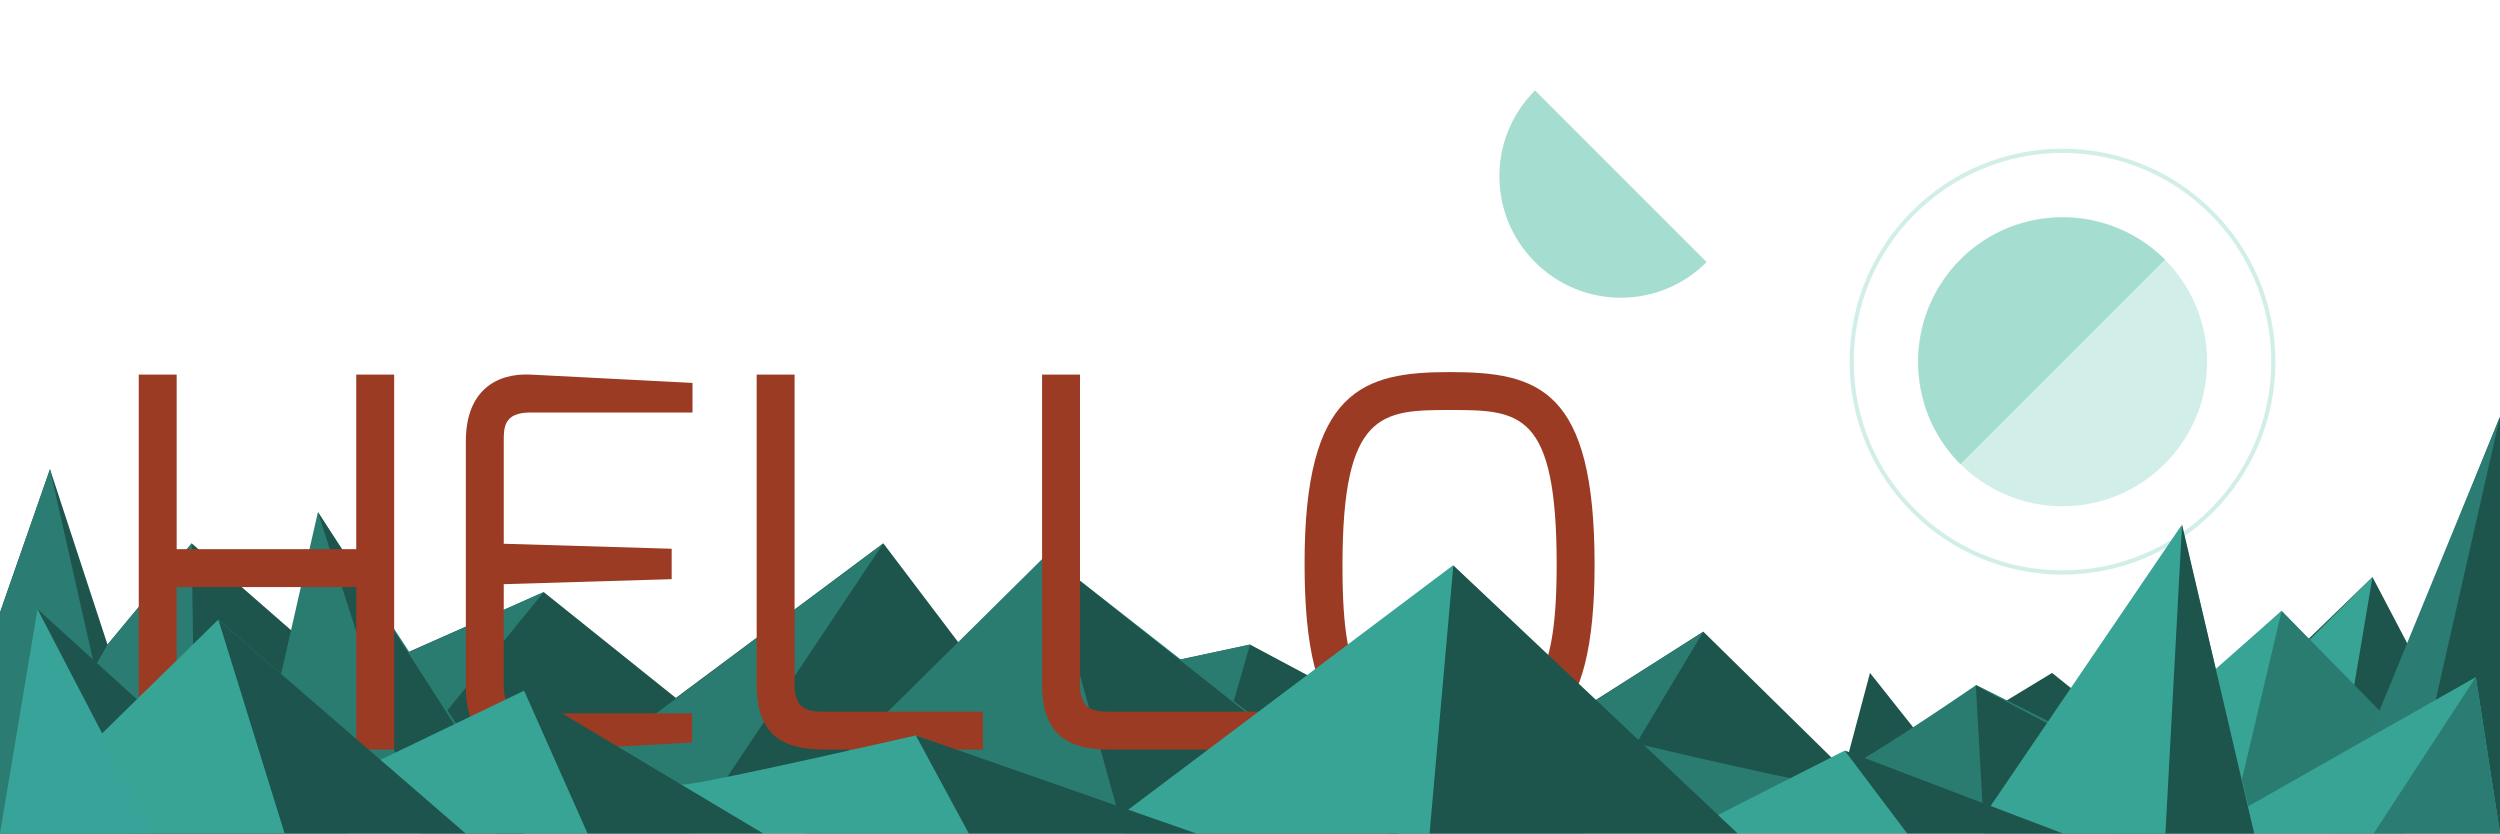
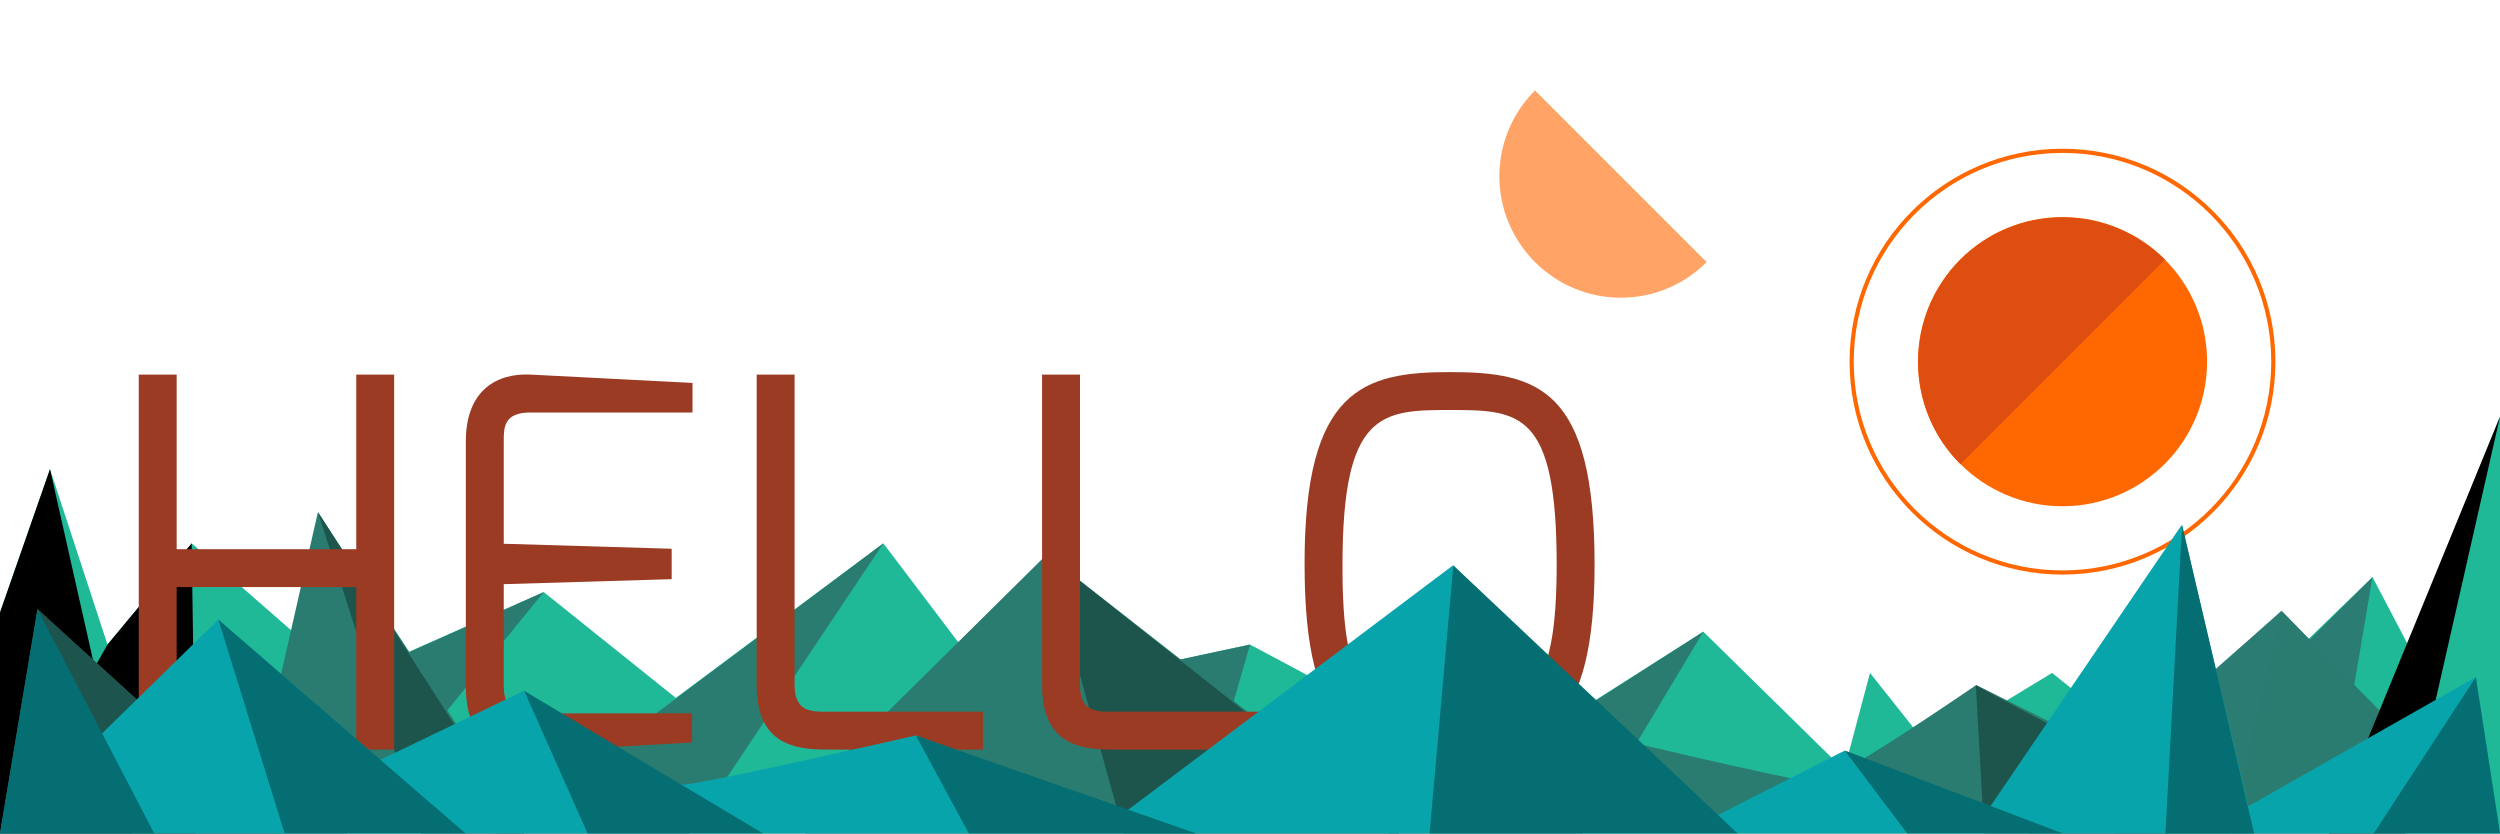
- <svg xmlns="http://www.w3.org/2000/svg" version="1.1" id="header-space" x="0px" y="0px" viewBox="0 0 600 200" style="enable-background:new 0 0 600 200;" xml:space="preserve">
+ <svg xmlns="http://www.w3.org/2000/svg" version="1.1" id="header-space" x="0px" y="0px" viewBox="42 264.5 600 200" style="enable-background:new 42 264.5 600 200;" xml:space="preserve">
  <style type="text/css">
- 	.st0{fill:#D2EEE8;}
- 	.st1{fill:none;stroke:#D2EEE8;stroke-miterlimit:10;}
- 	.st2{fill:#A5DDD1;}
- 	.st3{fill:#1D544C;}
- 	.st4{fill:#38A495;}
- 	.st5{fill:#2B7C73;}
- 	.st6{fill:#2A7C70;}
- 	.st7{fill:#9B3B23;}
- 	.st8{fill:#1D544E;}
- 	.st9{fill:#38A499;}
+ 	.cst0{fill:#FF6700;}
+ 	.cst1{fill:none;stroke:#FF6700;stroke-miterlimit:10;}
+ 	.cst2{fill:#DD4E10;}
+ 	.cst3{fill:#FFA466;}
+ 	.cst4{fill:#20B998;}
+ 	.cst5{fill:#38A495;}
+ 	.cst5{fill:#2B7C73;}
+ 	.cst7{fill:#2A7C70;}
+ 	.cst8{fill:#1D544C;}
+ 	.cst9{fill:#9B3B23;}
+ 	.ccst10{fill:#1D544E;}
+ 	.ccst11{fill:#08A4AC;}
+ 	.ccst12{fill:#056E72;}
+ 	.ccst13{fill:#232323;}
+ 	.cst14{fill:#2B2928;}
+ 	.cst15{fill:#2AF7CB;}
+ 	.cst16{fill:#7FFAE0;}
+ 	.cst17{fill:none;stroke:#329DA0;stroke-miterlimit:10;}
</style>
  <g id="XMLID_81_">
-     <circle id="XMLID_83_" class="st0" cx="495" cy="86.8" r="34.7" />
-     <circle id="XMLID_82_" class="st1" cx="495" cy="86.8" r="50.6" />
-     <path id="XMLID_59_" class="st2" d="M470.5,111.4c-13.5-13.5-13.5-35.5,0-49.1c13.5-13.5,35.5-13.5,49.1,0" />
+     <circle id="XMLID_83_" class="cst0" cx="537" cy="351.3" r="34.7" />
+     <circle id="XMLID_82_" class="cst1" cx="537" cy="351.3" r="50.6" />
+     <path id="XMLID_59_" class="cst2" d="M512.5,375.9c-13.5-13.5-13.5-35.5,0-49.1c13.5-13.5,35.5-13.5,49.1,0" />
  </g>
-   <path id="XMLID_248_" class="st2" d="M409.6,62.9c-11.4,11.4-29.8,11.4-41.2,0s-11.4-29.8,0-41.2" />
-   <polygon id="XMLID_88_" class="st3" points="0,147 12,112.6 25.8,154.7 46,130.4 83.3,163 130.5,142.1 162.2,167.5 212,130.4  240.1,167.5 300,154.7 356.5,184.8 408.8,151.6 442.6,184.8 448.8,161.5 463,179.4 492.5,161.5 521.5,184.8 569.4,138.5  577.9,154.7 600,100 600,200 0,200 " />
-   <polygon id="XMLID_87_" class="st4" points="569.4,138.5 559,200 507.6,200 " />
-   <polygon id="XMLID_86_" class="st5" points="12,112.6 31.7,200 0,200 0,147 " />
-   <polygon id="XMLID_85_" class="st6" points="212,130.4 165.5,200 119,200 " />
-   <polygon id="XMLID_84_" class="st6" points="300,154.7 287,200 193.2,200 240.1,167.5 " />
-   <polygon id="XMLID_79_" class="st5" points="46,130.4 47,200 0,200 25.8,154.7 " />
-   <polygon id="XMLID_78_" class="st6" points="130.5,142.1 83.3,200 47,200 80.3,164.5 " />
-   <path id="XMLID_77_" class="st6" d="M600,200l-52.4-53.4l-38.8,35.1l-34.5-17.3c0,0-34,23.4-38.3,23.4s-55.8-12.3-55.8-12.3  L330.3,195l-79.1-61.9L188,195.6l-30.7-16.2l-35.1,13.8l-45.9-70.3l-16,70.3L9,146.2L0,200H600z" />
-   <polygon id="XMLID_76_" class="st5" points="600,100 577.3,200 559,200 " />
-   <polygon id="XMLID_73_" class="st3" points="76.3,122.9 101,200 125.8,200 " />
-   <polygon id="XMLID_72_" class="st3" points="251.2,133.1 269.7,200 335.7,200 " />
-   <polygon id="XMLID_75_" class="st3" points="474.2,164.5 476.2,200 541,200 " />
+   <path id="XMLID_248_" class="cst3" d="M451.6,327.4c-11.4,11.4-29.8,11.4-41.2,0s-11.4-29.8,0-41.2" />
+   <polygon id="XMLID_88_" class="cst4" points="42,411.5 54,377.1 67.8,419.2 88,394.9 125.3,427.5 172.5,406.6 204.2,432 254,394.9  282.1,432 342,419.2 398.5,449.3 450.8,416.1 484.6,449.3 490.8,426 505,443.9 534.5,426 563.5,449.3 611.4,403 619.9,419.2  642,364.5 642,464.5 42,464.5 " />
+   <polygon id="XMLID_87_" class="cst5" points="611.4,403 601,464.5 549.6,464.5 " />
+   <polygon id="XMLID_86_" class="cst6" points="54,377.1 73.7,464.5 42,464.5 42,411.5 " />
+   <polygon id="XMLID_85_" class="cst7" points="254,394.9 207.5,464.5 161,464.5 " />
+   <polygon id="XMLID_84_" class="cst7" points="342,419.2 329,464.5 235.2,464.5 282.1,432 " />
+   <polygon id="XMLID_79_" class="cst6" points="88,394.9 89,464.5 42,464.5 67.8,419.2 " />
+   <polygon id="XMLID_78_" class="cst7" points="172.5,406.6 125.3,464.5 89,464.5 122.3,429 " />
+   <path id="XMLID_77_" class="cst7" d="M642,464.5l-52.4-53.4l-38.8,35.1l-34.5-17.3c0,0-34,23.4-38.3,23.4S422.2,440,422.2,440  l-49.9,19.5l-79.1-61.9L230,460.1l-30.7-16.2l-35.1,13.8l-45.9-70.3l-16,70.3l-51.3-47l-9,53.8H642z" />
+   <polygon id="XMLID_76_" class="cst6" points="642,364.5 619.3,464.5 601,464.5 " />
+   <polygon id="XMLID_73_" class="cst8" points="118.3,387.4 143,464.5 167.8,464.5 " />
+   <polygon id="XMLID_72_" class="cst8" points="293.2,397.6 311.7,464.5 377.7,464.5 " />
+   <polygon id="XMLID_75_" class="cst8" points="516.2,429 518.2,464.5 583,464.5 " />
  <g id="XMLID_60_">
-     <path id="XMLID_2_" class="st7" d="M33.3,89.9h9.1v41.9h43.1V89.9h9.1v90h-9.1v-39H42.4v39h-9.1V89.9z" />
-     <path id="XMLID_4_" class="st7" d="M111.8,105.9c0-12.1,7.3-16.4,15.5-16l38.9,2V99h-38.9c-6.4,0-6.4,3.6-6.4,6.9v24.6l40.3,1.2   v7.3l-40.3,1.2v24.6c0.1,6.5,4.1,6.4,7.6,6.4h37.6v7l-37.6,2.1c-8.1,0.5-16.7-1.6-16.7-15.5V105.9z" />
-     <path id="XMLID_6_" class="st7" d="M181.6,89.9h9.1v74.5c0,6.5,4.1,6.4,7.6,6.4h37.6v9.1h-37.6c-8.1,0-16.7-1.6-16.7-15.5V89.9z" />
-     <path id="XMLID_8_" class="st7" d="M250.1,89.9h9.1v74.5c0,6.5,4.1,6.4,7.6,6.4h37.6v9.1h-37.6c-8.1,0-16.7-1.6-16.7-15.5V89.9z" />
-     <path id="XMLID_10_" class="st7" d="M348,89.3c21.3,0,34.7,4.1,34.7,46.2c0,39.7-12.5,44.9-34.7,44.9c-22.1,0-34.9-3.9-34.9-44.9   C313,93.3,327.3,89.3,348,89.3z M348,171.3c19.2,0,25.6-5.2,25.6-35.8c0-36.8-8.9-37.1-25.6-37.1c-16.4,0-25.8,0.4-25.8,37.1   C322.1,167.1,328.5,171.3,348,171.3z" />
+     <path id="XMLID_2_" class="cst9" d="M75.3,354.4h9.1v41.9h43.1v-41.9h9.1v90h-9.1v-39H84.4v39h-9.1   C75.3,444.4,75.3,354.4,75.3,354.4z" />
+     <path id="XMLID_4_" class="cst9" d="M153.8,370.4c0-12.1,7.3-16.4,15.5-16l38.9,2v7.1h-38.9c-6.4,0-6.4,3.6-6.4,6.9V395l40.3,1.2   v7.3l-40.3,1.2v24.6c0.1,6.5,4.1,6.4,7.6,6.4h37.6v7l-37.6,2.1c-8.1,0.5-16.7-1.6-16.7-15.5V370.4z" />
+     <path id="XMLID_6_" class="cst9" d="M223.6,354.4h9.1v74.5c0,6.5,4.1,6.4,7.6,6.4h37.6v9.1h-37.6c-8.1,0-16.7-1.6-16.7-15.5   L223.6,354.4L223.6,354.4z" />
+     <path id="XMLID_8_" class="cst9" d="M292.1,354.4h9.1v74.5c0,6.5,4.1,6.4,7.6,6.4h37.6v9.1h-37.6c-8.1,0-16.7-1.6-16.7-15.5   L292.1,354.4L292.1,354.4z" />
+     <path id="XMLID_10_" class="cst9" d="M390,353.8c21.3,0,34.7,4.1,34.7,46.2c0,39.7-12.5,44.9-34.7,44.9c-22.1,0-34.9-3.9-34.9-44.9   C355,357.8,369.3,353.8,390,353.8z M390,435.8c19.2,0,25.6-5.2,25.6-35.8c0-36.8-8.9-37.1-25.6-37.1c-16.4,0-25.8,0.4-25.8,37.1   C364.1,431.6,370.5,435.8,390,435.8z" />
  </g>
-   <polygon id="XMLID_74_" class="st8" points="9,146.2 31.7,200 68.3,200 " />
-   <polygon id="XMLID_71_" class="st6" points="408.8,151.6 379.8,200 333.2,200 " />
-   <polygon id="XMLID_70_" class="st4" points="547.6,146.6 535,200 487,200 " />
-   <path id="XMLID_69_" class="st4" d="M0,200l52.4-51.3l38.8,33.7l34.5-16.6c0,0,34,22.5,38.3,22.5c4.3,0,55.8-11.8,55.8-11.8  l49.8,18.7l79.1-59.5l63.2,60.1l30.7-15.6l35.1,13.3l45.9-67.5l16,67.5l54.6-31L600,200H0z" />
-   <polygon id="XMLID_68_" class="st3" points="343.1,200 348.8,135.7 417,200 " />
-   <polygon id="XMLID_67_" class="st3" points="442.7,180.1 457.7,200 495,200 " />
-   <polygon id="XMLID_66_" class="st3" points="523.7,125.9 519.7,200 541,200 " />
-   <polygon id="XMLID_65_" class="st3" points="219.8,176.5 232.5,200 287,200 " />
-   <polygon id="XMLID_64_" class="st3" points="125.8,165.8 141,200 183.1,200 " />
-   <polygon id="XMLID_63_" class="st8" points="52.4,148.7 68.3,200 111.7,200 " />
-   <polygon id="XMLID_62_" class="st9" points="9,146.2 0,200 37,200 " />
-   <polygon id="XMLID_44_" class="st5" points="594.2,162.5 569.7,200 600,200 " />
+   <polygon id="XMLID_74_" class="ccst10" points="51,410.7 73.7,464.5 110.3,464.5 " />
+   <polygon id="XMLID_71_" class="cst7" points="450.8,416.1 421.8,464.5 375.2,464.5 " />
+   <polygon id="XMLID_70_" class="cst5" points="589.6,411.1 577,464.5 529,464.5 " />
+   <path id="XMLID_69_" class="ccst11" d="M42,464.5l52.4-51.3l38.8,33.7l34.5-16.6c0,0,34,22.5,38.3,22.5s55.8-11.8,55.8-11.8l49.8,18.7  l79.1-59.5l63.2,60.1l30.7-15.6l35.1,13.3l45.9-67.5l16,67.5l54.6-31l5.8,37.5H42z" />
+   <polygon id="XMLID_68_" class="ccst12" points="385.1,464.5 390.8,400.2 459,464.5 " />
+   <polygon id="XMLID_67_" class="ccst12" points="484.7,444.6 499.7,464.5 537,464.5 " />
+   <polygon id="XMLID_66_" class="ccst12" points="565.7,390.4 561.7,464.5 583,464.5 " />
+   <polygon id="XMLID_65_" class="ccst12" points="261.8,441 274.5,464.5 329,464.5 " />
+   <polygon id="XMLID_64_" class="ccst12" points="167.8,430.3 183,464.5 225.1,464.5 " />
+   <polygon id="XMLID_63_" class="ccst12" points="94.4,413.2 110.3,464.5 153.7,464.5 " />
+   <polygon id="XMLID_62_" class="ccst12" points="51,410.7 42,464.5 79,464.5 " />
+   <polygon id="XMLID_44_" class="ccst12" points="636.2,427 611.7,464.5 642,464.5 " />
+   <polygon id="shadowlight" class="ccst11" points="306.8,250 434.2,186.4 398.7,124.8 " />
+   <polygon id="shadowdark" class="ccst12" points="306.8,250 406.2,137.9 398.7,124.8 " />
+   <g id="XMLID_28_">
+     <polygon id="XMLID_12_" class="ccst13" points="363.2,186.4 398.7,124.8 434.2,186.4  " />
+     <polygon id="XMLID_26_" class="cst14" points="363.2,186.4 398.7,124.8 398.7,186.4  " />
+   </g>
+   <polygon id="XMLID_3_" class="cst15" points="372.2,181 398.7,135.1 425.2,181 " />
+   <polygon id="XMLID_1_" class="cst4" points="387.7,171.9 398.7,152.8 409.7,171.9 " />
+   <polygon id="XMLID_11_" class="cst16" points="398.7,171.9 398.7,152.8 409.7,171.9 " />
+   <line id="stroke3" class="cst17" x1="398.7" y1="165.9" x2="431.2" y2="147.3" />
+   <line id="stroke2" class="cst17" x1="398.7" y1="165.9" x2="366.3" y2="147.3" />
+   <line id="stroke1" class="cst17" x1="398.7" y1="165.9" x2="398.7" y2="203.3" />
+   <circle id="half1light" class="cst15" cx="434.2" cy="145.1" r="4.8" />
+   <circle id="half2light" class="cst15" cx="366.3" cy="145.1" r="4.8" />
+   <circle id="half3light" class="cst15" cx="398.7" cy="203.3" r="4.8" />
+   <path id="half2" class="cst4" d="M366.3,140.3c-2.6,0-4.8,2.1-4.8,4.8c0,2.7,2.1,4.8,4.8,4.8" />
+   <path id="half3" class="cst4" d="M398.7,198.5c-2.6,0-4.8,2.1-4.8,4.8c0,2.6,2.1,4.8,4.8,4.8" />
+   <path id="half1" class="cst4" d="M434.2,140.3c-2.6,0-4.8,2.1-4.8,4.8c0,2.7,2.1,4.8,4.8,4.8" />
</svg>
